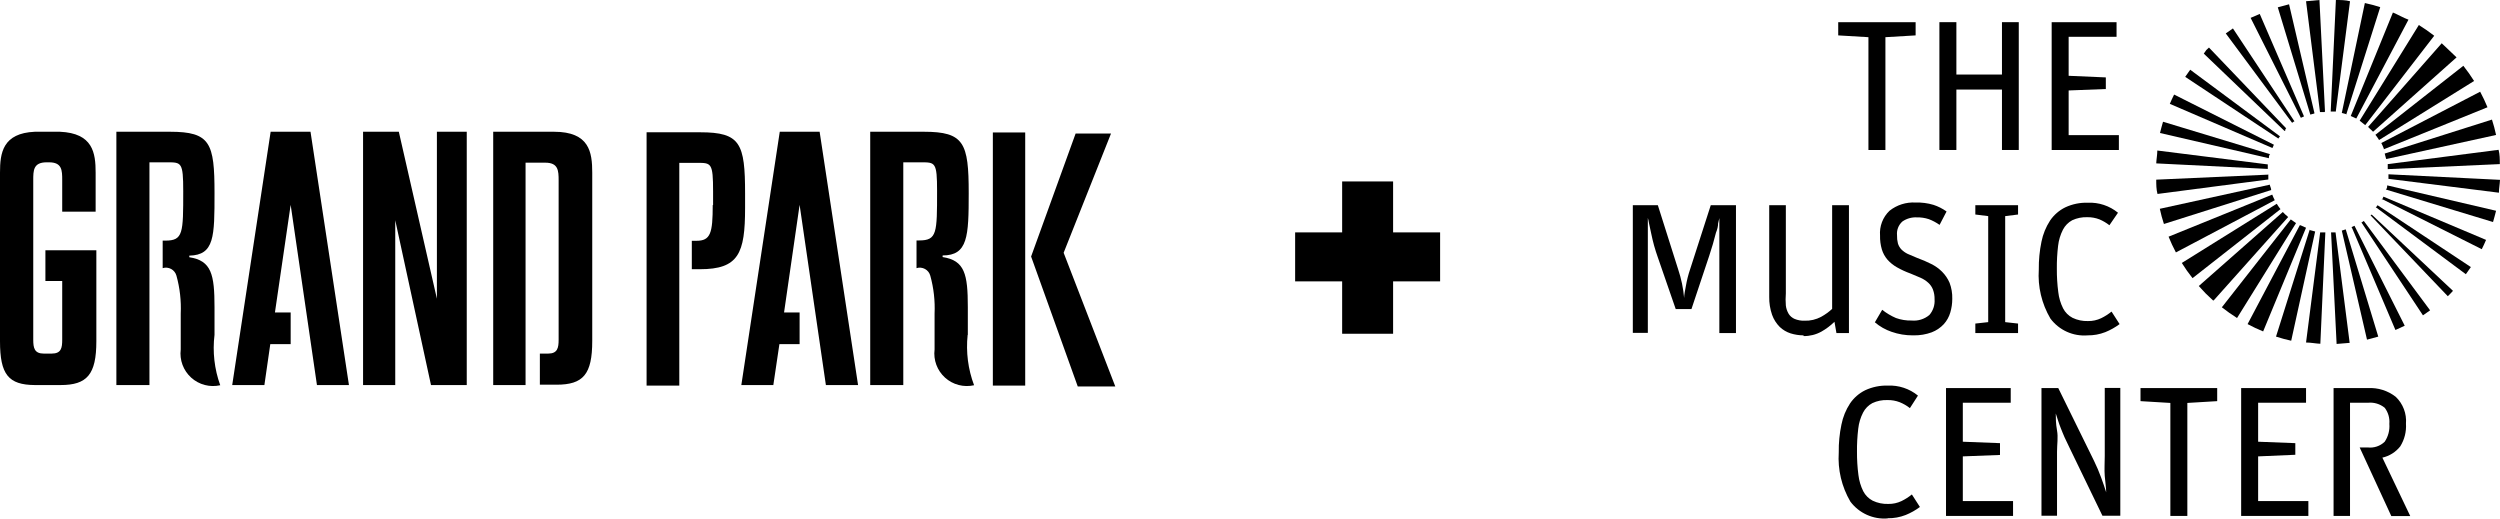
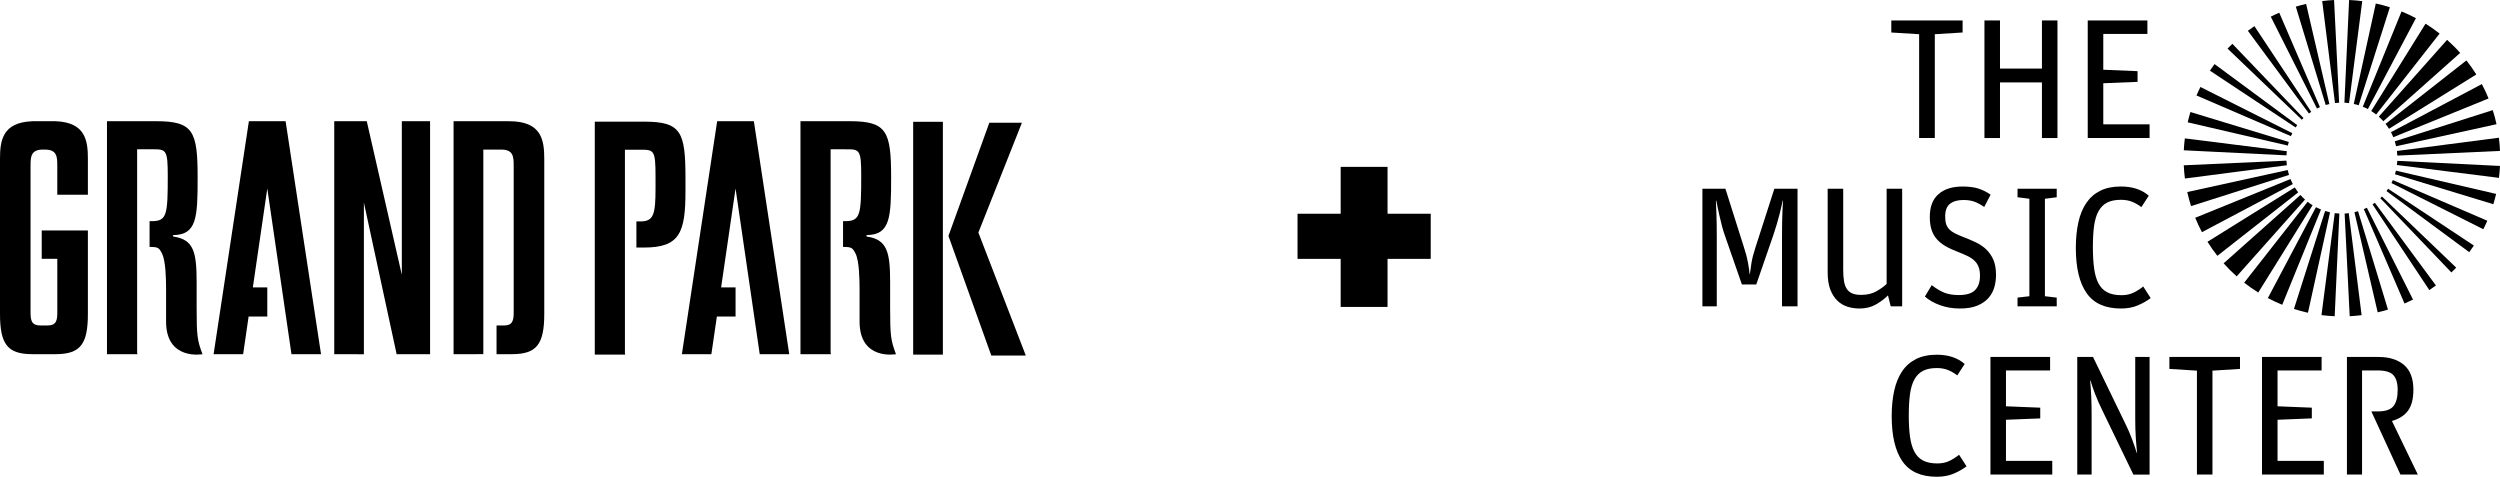
- <svg xmlns="http://www.w3.org/2000/svg" id="Layer_1" data-name="Layer 1" viewBox="0 0 139.85 28.99">
-   <defs>
-     <style>
-       .cls-1 {
-         fill: black;
-       }
-     </style>
-   </defs>
-   <polygon class="cls-1" points="75.08 15.74 72.45 15.74 72.45 13 75.08 13 75.08 10.15 77.93 10.15 77.93 13 80.56 13 80.56 15.74 77.93 15.74 77.93 18.67 75.08 18.67 75.08 15.74" />
-   <path class="cls-1" d="M5.35,11.84V9.66c0-1.11-.15-2.21-2-2.29H1.95C0.15,7.45,0,8.55,0,9.66v9.43c0,1.86.47,2.44,1.95,2.45H3.39c1.48,0,2-.59,2-2.45V14H2.54v1.72H3.48V19c0,0.46-.05.78-0.59,0.78H2.45c-0.53,0-.59-0.32-0.59-0.78V10.08c0-.54,0-1,0.75-1H2.74c0.73,0,.74.44,0.74,1v1.76H5.35Z" />
-   <path class="cls-1" d="M54.14,18.73V17.18c0-1.84-.17-2.61-1.41-2.8a0,0,0,0,1,0-.09c1.41,0,1.46-1.06,1.46-3.49,0-2.81-.26-3.43-2.51-3.43h-3V21.54h1.85v0h0V9.08h1c0.79,0,.89,0,0.89,1.6,0,2.35,0,2.77-1,2.77H51.27V15a0.61,0.61,0,0,1,.77.42,6.81,6.81,0,0,1,.24,2.13v2a1.82,1.82,0,0,0,2.21,2,6.15,6.15,0,0,1-.36-2.81" />
-   <path class="cls-1" d="M12,18.73V17.19c0-1.84-.17-2.61-1.41-2.8a0,0,0,0,1,0-.09C12,14.27,12,13.23,12,10.8,12,8,11.77,7.37,9.51,7.37h-3V21.54H8.36v0h0V9.08h1c0.79,0,.89,0,0.89,1.61,0,2.35,0,2.77-1,2.77H9.1V15a0.61,0.61,0,0,1,.77.42,6.81,6.81,0,0,1,.24,2.13v2a1.82,1.82,0,0,0,2.21,2A6.11,6.11,0,0,1,12,18.73" />
-   <path class="cls-1" d="M31,7.37H27.59V21.54h1.81V9.1h1.1c0.73,0,.75.44,0.75,1V19c0,0.46-.06.78-0.59,0.78H30.2v1.74h0.93c1.5,0,2-.58,2-2.45V9.66c0-1.15-.16-2.29-2.14-2.29" />
-   <polygon class="cls-1" points="17.37 7.37 15.14 7.37 12.99 21.54 14.79 21.54 15.12 19.25 16.26 19.25 16.26 17.48 15.38 17.48 16.26 11.46 17.73 21.54 19.52 21.54 17.37 7.37" />
-   <polygon class="cls-1" points="45.85 7.37 43.62 7.37 41.47 21.54 43.26 21.54 43.6 19.25 44.73 19.25 44.73 17.48 43.86 17.48 44.73 11.46 46.2 21.54 48 21.54 45.85 7.37" />
-   <path class="cls-1" d="M24.44,7.37h0v9.34L22.31,7.37h-2V21.54h1.8V12.32l2,9.22h2V7.37H24.44Z" />
-   <path class="cls-1" d="M39.87,11.47c0,1.57-.12,2-0.91,2H38.7v1.59h0.45c2.17,0,2.53-.88,2.53-3.43V10.83c0-2.81-.26-3.43-2.51-3.43h-3V21.57H38v0h0V9.11h1c0.79,0,.89,0,0.89,1.6v0.76Z" />
-   <rect class="cls-1" x="55.54" y="7.41" width="1.81" height="14.16" />
-   <polygon class="cls-1" points="60.17 7.47 62.15 7.47 59.5 14.14 62.39 21.62 60.29 21.62 57.68 14.35 60.17 7.47" />
-   <polygon class="cls-1" points="125.37 21.71 129 21.71 129 22.53 126.32 22.53 126.32 24.71 128.4 24.79 128.4 25.44 126.32 25.53 126.32 28.03 129.13 28.03 129.13 28.86 125.37 28.86 125.37 21.71" />
-   <polygon class="cls-1" points="108.86 21.71 112.48 21.71 112.48 22.53 109.8 22.53 109.8 24.71 111.88 24.79 111.88 25.45 109.8 25.53 109.8 28.03 112.61 28.03 112.61 28.86 108.86 28.86 108.86 21.71" />
-   <path class="cls-1" d="M105.6,29a2.37,2.37,0,0,1-2.09-.94,4.82,4.82,0,0,1-.65-2.75,7.05,7.05,0,0,1,.15-1.56,3.33,3.33,0,0,1,.48-1.18,2.2,2.2,0,0,1,.85-0.74,2.8,2.8,0,0,1,1.26-.26,2.49,2.49,0,0,1,1.69.56l-0.45.7a2.32,2.32,0,0,0-.57-0.33,1.78,1.78,0,0,0-.68-0.12,1.83,1.83,0,0,0-.85.17,1.25,1.25,0,0,0-.52.53,2.58,2.58,0,0,0-.27.9,9.86,9.86,0,0,0-.07,1.29,9.55,9.55,0,0,0,.08,1.3,2.79,2.79,0,0,0,.27.91,1.24,1.24,0,0,0,.53.53,1.88,1.88,0,0,0,.87.18,1.65,1.65,0,0,0,.74-0.16,3,3,0,0,0,.58-0.37l0.45,0.7a3.54,3.54,0,0,1-.8.45,2.63,2.63,0,0,1-1,.18" />
-   <path class="cls-1" d="M114.14,21.71h1l2,4.07a9.82,9.82,0,0,1,.4.94c0.11,0.31.21,0.58,0.28,0.82h0c0-.24-0.05-0.54-0.08-0.91s0-.74,0-1.13v-3.8h0.87v7.15h-1l-1.81-3.74c-0.12-.25-0.23-0.47-0.31-0.65s-0.15-.36-0.21-0.51-0.11-.29-0.15-0.42l-0.13-.4h0c0,0.25,0,.57.07,0.95s0,0.77,0,1.19v3.58h-0.87V21.71Z" />
-   <polygon class="cls-1" points="121.41 22.54 119.74 22.44 119.74 21.71 124.03 21.71 124.03 22.44 122.36 22.54 122.36 28.86 121.41 28.86 121.41 22.54" />
-   <path class="cls-1" d="M133.27,25.6a1.77,1.77,0,0,0,1-.63,2.13,2.13,0,0,0,.32-1.27,1.87,1.87,0,0,0-.57-1.5,2.31,2.31,0,0,0-1.56-.49h-1.92v7.15h0.92V22.53h1a1.28,1.28,0,0,1,.94.28,1.3,1.3,0,0,1,.26.9,1.56,1.56,0,0,1-.26,1,1.17,1.17,0,0,1-.95.32H132l1.77,3.84h1.06Z" />
-   <polygon class="cls-1" points="114.77 1.24 118.4 1.24 118.4 2.06 115.72 2.06 115.72 4.24 117.8 4.33 117.8 4.98 115.72 5.06 115.72 7.56 118.53 7.56 118.53 8.39 114.77 8.39 114.77 1.24" />
-   <polygon class="cls-1" points="108.49 1.24 109.44 1.24 109.44 4.17 111.99 4.17 111.99 1.24 112.93 1.24 112.93 8.39 111.99 8.39 111.99 5.01 109.44 5.01 109.44 8.39 108.49 8.39 108.49 1.24" />
-   <path class="cls-1" d="M91.34,11.48h1.4l1.14,3.6a6.82,6.82,0,0,1,.33,1.59h0c0-.18.05-0.41,0.1-0.68a5.93,5.93,0,0,1,.23-0.91l1.16-3.6h1.41v7.15H96.18V14.4c0-.61,0-1.09,0-1.46s0-.61,0-0.74h0l-0.07.3q0,0.23-.12.52l-0.17.63c-0.07.22-.13,0.43-0.2,0.64l-1,3H93.74l-1-2.89c-0.07-.21-0.15-0.43-0.21-0.66s-0.12-.46-0.16-0.67-0.09-.4-0.12-0.56-0.05-.27-0.07-0.32h0c0,0.06,0,.16,0,0.3s0,0.31,0,.5,0,0.41,0,.65,0,0.49,0,.76v4.22H91.34V11.48Z" />
-   <path class="cls-1" d="M100.89,18.76a2.46,2.46,0,0,1-.72-0.11,1.57,1.57,0,0,1-.61-0.36,1.84,1.84,0,0,1-.43-0.68,2.92,2.92,0,0,1-.16-1V11.48H99.9v4.93a4.19,4.19,0,0,0,0,.68,1.17,1.17,0,0,0,.16.47,0.73,0.73,0,0,0,.33.28,1.33,1.33,0,0,0,.55.1,1.83,1.83,0,0,0,.94-0.22,3.1,3.1,0,0,0,.61-0.44V11.48h0.94v7.15h-0.7L102.62,18a3.47,3.47,0,0,1-.73.55,2,2,0,0,1-1,.25" />
-   <path class="cls-1" d="M107,18.76a3.52,3.52,0,0,1-1.19-.2,2.84,2.84,0,0,1-.93-0.53l0.41-.7a3.43,3.43,0,0,0,.77.46,2.41,2.41,0,0,0,.87.14,1.35,1.35,0,0,0,1-.31,1.2,1.2,0,0,0,.29-0.87,1.47,1.47,0,0,0-.09-0.55,1,1,0,0,0-.26-0.38,1.6,1.6,0,0,0-.43-0.28l-0.57-.24a4.88,4.88,0,0,1-.76-0.35,2.07,2.07,0,0,1-.53-0.43,1.59,1.59,0,0,1-.31-0.57,2.54,2.54,0,0,1-.1-0.77,1.73,1.73,0,0,1,.53-1.39,2.14,2.14,0,0,1,1.46-.46,3.12,3.12,0,0,1,1,.13,2.7,2.7,0,0,1,.73.37l-0.39.75a2.68,2.68,0,0,0-.6-0.32,2,2,0,0,0-.67-0.1,1.3,1.3,0,0,0-.81.23,0.91,0.91,0,0,0-.3.77,1.63,1.63,0,0,0,.05.46,0.85,0.85,0,0,0,.19.33,1.29,1.29,0,0,0,.35.25l0.54,0.23c0.28,0.1.53,0.21,0.77,0.33a2.27,2.27,0,0,1,.62.44,2,2,0,0,1,.42.62,2.35,2.35,0,0,1,.15.9,2.66,2.66,0,0,1-.11.76,1.68,1.68,0,0,1-.36.65,1.82,1.82,0,0,1-.68.46,2.79,2.79,0,0,1-1,.17" />
-   <polygon class="cls-1" points="110.5 18.1 111.22 18.02 111.22 12.09 110.5 12 110.5 11.48 112.89 11.48 112.89 12 112.17 12.09 112.17 18.02 112.89 18.1 112.89 18.63 110.5 18.63 110.5 18.1" />
-   <path class="cls-1" d="M116.79,18.76a2.36,2.36,0,0,1-2.09-.94,4.78,4.78,0,0,1-.65-2.74,7.27,7.27,0,0,1,.15-1.56,3.39,3.39,0,0,1,.48-1.18,2.2,2.2,0,0,1,.85-0.74,2.78,2.78,0,0,1,1.26-.26,2.49,2.49,0,0,1,1.69.56L118,12.6a2.46,2.46,0,0,0-.56-0.33,1.81,1.81,0,0,0-.68-0.12,1.84,1.84,0,0,0-.84.17,1.25,1.25,0,0,0-.52.53,2.65,2.65,0,0,0-.27.9,9.9,9.9,0,0,0-.07,1.29,9.54,9.54,0,0,0,.08,1.3,2.71,2.71,0,0,0,.27.91,1.23,1.23,0,0,0,.53.53,1.85,1.85,0,0,0,.86.18,1.65,1.65,0,0,0,.74-0.16,3,3,0,0,0,.58-0.37l0.45,0.7a3.6,3.6,0,0,1-.8.45,2.62,2.62,0,0,1-1,.18" />
-   <polygon class="cls-1" points="104.52 2.08 102.83 1.98 102.83 1.24 107.16 1.24 107.16 1.98 105.47 2.08 105.47 8.39 104.52 8.39 104.52 2.08" />
-   <path class="cls-1" d="M128.89,6.52l-2.48-5.74L125.9,1l2.81,5.59,0.18-.08" />
-   <path class="cls-1" d="M128.36,6.8l-3.45-5.21-0.4.28,3.71,5,0.14-.1" />
-   <path class="cls-1" d="M131.25,6.4l1.9-6c-0.28-.09-0.57-0.17-0.86-0.23L131,6.32l0.3,0.08" />
-   <path class="cls-1" d="M129.47,6.33l-1.42-6.09-0.63.17,1.82,6,0.22-.06" />
-   <path class="cls-1" d="M130.66,6.27l0.8-6.2C131.2,0,130.94,0,130.67,0l-0.29,6.24,0.28,0" />
-   <path class="cls-1" d="M127.84,7.23l0.05-.05-4.32-4.52-0.15.14L123.28,3l4.52,4.33,0.05-.05" />
-   <path class="cls-1" d="M131.81,6.63l2.92-5.53C134.45,1,134.15.82,133.86,0.7L131.5,6.49l0.31,0.14" />
-   <path class="cls-1" d="M130.06,6.24L129.75,0,129,0.07l0.78,6.2,0.25,0" />
-   <path class="cls-1" d="M127.1,10.89l-5.79,2.35a9,9,0,0,0,.41.88l5.53-2.92a3,3,0,0,1-.14-0.31" />
-   <path class="cls-1" d="M127.36,11.4l-5.31,3.31a9.44,9.44,0,0,0,.6.85l4.92-3.86a3.6,3.6,0,0,1-.21-0.3" />
-   <path class="cls-1" d="M126.93,10.34l-6.11,1.34c0.06,0.29.14,0.57,0.23,0.85l6-1.9c0-.1-0.06-0.2-0.08-0.3" />
-   <path class="cls-1" d="M123.83,16.81L128,12.14,127.84,12l-0.14-.14L123,16l0.38,0.41,0.41,0.39" />
-   <path class="cls-1" d="M126.88,9.2l-6.2-.78c0,0.24-.05.48-0.06,0.72l6.24,0.31c0-.08,0-0.17,0-0.25" />
-   <path class="cls-1" d="M127,8.63l-6-1.82c-0.06.21-.12,0.42-0.17,0.63l6.09,1.41c0-.07,0-0.15.06-0.22" />
-   <path class="cls-1" d="M127.21,8.1l-5.59-2.81c-0.08.17-.17,0.34-0.24,0.52l5.74,2.47,0.08-.18" />
-   <path class="cls-1" d="M126.86,9.77l-6.24.28c0,0.27,0,.54.07,0.8l6.2-.81c0-.09,0-0.19,0-0.28" />
-   <path class="cls-1" d="M127.52,7.61l-5-3.71-0.28.4,5.21,3.45,0.1-.14" />
-   <path class="cls-1" d="M132.61,12l0,0.05,4.32,4.52,0.15-.15,0.14-.15L132.67,12l-0.05.05" />
-   <path class="cls-1" d="M130.4,13l0.31,6.24,0.73-.06L130.65,13l-0.25,0" />
-   <path class="cls-1" d="M131,12.9L132.41,19l0.63-.17-1.82-6L131,12.9" />
-   <path class="cls-1" d="M131.56,12.72L134,18.46l0.52-.24-2.81-5.59-0.18.08" />
-   <path class="cls-1" d="M132.09,12.43l3.45,5.21,0.4-.28-3.71-5-0.14.1" />
-   <path class="cls-1" d="M132.94,11.62l5,3.72,0.28-.4L133,11.48l-0.1.14" />
-   <path class="cls-1" d="M128.65,12.6l-2.92,5.53a9.33,9.33,0,0,0,.87.41L129,12.74l-0.31-.14" />
-   <path class="cls-1" d="M128.15,12.27l-3.86,4.92a10.19,10.19,0,0,0,.85.6l3.3-5.31-0.3-.21" />
-   <path class="cls-1" d="M129.79,13L129,19.16c0.27,0,.54.06,0.8,0.07L130.08,13l-0.28,0" />
-   <path class="cls-1" d="M129.21,12.83l-1.89,6c0.28,0.09.57,0.17,0.85,0.23l1.34-6.11-0.3-.08" />
-   <path class="cls-1" d="M133.35,8.35L139.15,6a9.36,9.36,0,0,0-.41-0.87L133.21,8a3.13,3.13,0,0,1,.14.31" />
-   <path class="cls-1" d="M133.09,7.83l5.31-3.3a9.69,9.69,0,0,0-.6-0.85l-4.92,3.86a2.74,2.74,0,0,1,.21.3" />
-   <path class="cls-1" d="M133.52,8.89l6.11-1.34a8.25,8.25,0,0,0-.23-0.86l-6,1.9a2.94,2.94,0,0,1,.08.3" />
-   <path class="cls-1" d="M133.24,11.13l5.59,2.81c0.09-.17.16-0.34,0.24-0.52L133.33,11l-0.08.18" />
-   <path class="cls-1" d="M132.61,7.23l0.14,0.14,4.67-4.16L137,2.81l-0.41-.39L132.47,7.1l0.14,0.14" />
-   <path class="cls-1" d="M132.31,7L136.17,2a9.71,9.71,0,0,0-.86-0.6L132,6.75,132.31,7" />
-   <path class="cls-1" d="M133.46,10.6l6,1.82c0.06-.21.12-0.42,0.17-0.63l-6.09-1.42c0,0.07,0,.15-0.06.22" />
-   <path class="cls-1" d="M133.6,9.46l6.24-.28c0-.27,0-0.54-0.07-0.8l-6.2.8c0,0.09,0,.19,0,0.28" />
-   <path class="cls-1" d="M133.58,10l6.21,0.78c0-.24.05-0.48,0.06-0.72l-6.24-.31c0,0.08,0,.17,0,0.25" />
+ <svg xmlns="http://www.w3.org/2000/svg" version="1.1" id="Layer_1" x="0px" y="0px" width="302.468px" height="57.682px" viewBox="0 0 302.468 57.682" style="enable-background:new 0 0 302.468 57.682;" xml:space="preserve">
+   <g>
+     <g>
+       <path d="M162.204,31.32l-5.22,0.002v-5.461l5.22-0.005v-5.671h5.671v5.671    l5.224,0.005v5.459h-5.224v5.812h-5.671V31.32z" />
+     </g>
+     <g>
+       <path d="M10.633,23.558v-4.34c0-2.206-0.294-4.405-3.879-4.551v-0.004H3.879v0.008    C0.294,14.81,0,17.012,0,19.218v18.763c0,3.695,0.935,4.856,3.879,4.869l0,0h2.875    l0,0c2.952-0.013,3.879-1.174,3.879-4.869V27.885H6.931H5.048v3.428h1.884v6.505    c0,0.921-0.11,1.56-1.171,1.56h-0.887c-1.06,0-1.178-0.639-1.178-1.558v-17.768    c0-1.075,0.041-1.956,1.492-1.956l0.262,0.002c1.448,0,1.481,0.879,1.481,1.957    v3.502H10.633z" />
+       <path d="M107.695,37.261v-3.077c0-3.661-0.339-5.193-2.798-5.559    c-0.116-0.019-0.105-0.183,0.008-0.183c2.796-0.061,2.91-2.115,2.91-6.953    c0-5.588-0.509-6.826-4.998-6.826h-5.97v28.188h3.686V42.767h-0.039V18.058    h0.039l1.891,0.006c1.573-0.006,1.773,0.074,1.773,3.191    c0,4.669-0.08,5.503-1.93,5.503h-0.269v3.116    c1.051,0.009,1.137,0.085,1.53,0.839c0.432,0.918,0.469,3.153,0.469,4.229    v3.971c0,4.75,4.405,3.939,4.405,3.939    C107.776,41.18,107.695,40.653,107.695,37.261" />
+       <path d="M23.791,37.261v-3.072c0-3.666-0.333-5.198-2.798-5.566    c-0.112-0.009-0.101-0.18,0.011-0.18c2.795-0.061,2.907-2.115,2.907-6.949    c0-5.589-0.505-6.83-4.99-6.83h-5.978v28.186l3.692,0.003V42.767h-0.043V18.064    l0.043-0.004h1.893c1.567,0.004,1.769,0.079,1.769,3.195    c0,4.668-0.082,5.503-1.923,5.503h-0.277v3.116    c1.051,0.007,1.133,0.085,1.526,0.839c0.434,0.918,0.471,3.153,0.471,4.229    v3.971c0,4.75,4.407,3.939,4.407,3.939    C23.869,41.18,23.791,40.653,23.791,37.261" />
+       <path d="M61.595,14.667l-6.718-0.004v28.189l3.599-0.003V18.097l2.181,0.002    c1.455-0.002,1.492,0.878,1.492,1.955v17.768c0,0.919-0.116,1.558-1.178,1.558    h-0.896v3.471h1.842c2.982,0,3.932-1.156,3.932-4.869V19.218    C65.848,16.941,65.528,14.664,61.595,14.667" />
+       <polygon points="34.553,14.664 30.113,14.664 25.843,42.85 29.417,42.853 30.079,38.297     32.339,38.297 32.339,34.769 30.592,34.769 32.339,22.807 35.264,42.85     38.84,42.85   " />
+       <polygon points="91.208,14.664 86.768,14.664 82.5,42.852 86.067,42.85     86.732,38.298 88.994,38.298 88.994,34.769 87.247,34.769 88.992,22.807     91.917,42.85 95.489,42.85   " />
+       <path d="M48.616,14.664v0.004l0,0v18.582c-0.036-0.168-4.242-18.586-4.242-18.586H40.439    v28.188l2.807,0.001v0.008l0.78-0.003V24.514    c1.072,4.949,3.962,18.339,3.962,18.339l4.046-0.003V14.664H48.616z" />
+       <path d="M79.311,22.816c0,3.113-0.236,3.972-1.807,3.972l-0.508-0.004v3.162    l0.9,0.004c4.322,0,5.037-1.749,5.037-6.826v-1.579    c0-5.591-0.52-6.827-4.998-6.827h-5.974V42.902l3.686,0.002v-0.088l-0.039,0.003    V18.113h0.039h1.893c1.573,0,1.771,0.076,1.771,3.19V22.816z" />
+       <rect x="110.482" y="14.736" width="3.593" height="28.168" />
+       <polygon points="119.696,14.853 123.638,14.853 118.371,28.137 124.111,43.019     119.935,43.019 114.75,28.542   " />
+     </g>
+     <g>
+       <g>
+         <polygon points="273.672,43.188 280.885,43.188 280.885,44.818 275.553,44.818      275.553,49.156 279.7,49.323 279.7,50.619 275.553,50.786 275.553,55.76      281.153,55.76 281.153,57.411 273.672,57.411    " />
+         <polygon points="240.819,43.188 248.036,43.188 248.036,44.819 242.697,44.819      242.697,49.156 246.843,49.323 246.843,50.622 242.697,50.786 242.697,55.762      248.298,55.762 248.298,57.416 240.819,57.416    " />
+         <path d="M234.334,57.682c-1.913,0-3.299-0.623-4.167-1.867     c-0.862-1.246-1.296-3.067-1.296-5.464c0-1.142,0.099-2.174,0.307-3.094     c0.202-0.924,0.526-1.704,0.961-2.344c0.438-0.644,0.997-1.133,1.685-1.478     c0.692-0.345,1.522-0.518,2.51-0.518c1.384,0,2.51,0.372,3.367,1.117     l-0.898,1.384c-0.355-0.273-0.73-0.494-1.124-0.651     c-0.395-0.159-0.845-0.238-1.345-0.238c-0.687,0-1.244,0.114-1.683,0.341     c-0.438,0.228-0.782,0.579-1.04,1.054c-0.258,0.472-0.434,1.071-0.529,1.786     c-0.095,0.714-0.144,1.566-0.144,2.561c0,0.99,0.049,1.852,0.15,2.579     c0.105,0.73,0.281,1.332,0.531,1.806c0.254,0.475,0.604,0.83,1.053,1.065     c0.451,0.233,1.027,0.349,1.722,0.349c0.556,0,1.044-0.102,1.466-0.31     c0.425-0.208,0.812-0.453,1.164-0.741l0.902,1.4     c-0.475,0.362-1.008,0.66-1.593,0.9     C235.744,57.563,235.078,57.682,234.334,57.682" />
+         <path d="M251.322,43.188h1.906l3.922,8.095c0.312,0.635,0.58,1.254,0.806,1.869     c0.225,0.612,0.415,1.159,0.565,1.639h0.041     c-0.056-0.48-0.107-1.082-0.157-1.805c-0.045-0.721-0.069-1.47-0.069-2.239     V43.188h1.736v14.229h-1.962l-3.595-7.434c-0.247-0.497-0.453-0.931-0.617-1.303     c-0.163-0.374-0.297-0.709-0.417-1.011c-0.114-0.302-0.219-0.585-0.305-0.845     c-0.09-0.262-0.176-0.523-0.258-0.786h-0.041     c0.056,0.506,0.099,1.138,0.135,1.89c0.034,0.75,0.048,1.537,0.048,2.362     v7.126h-1.738V43.188z" />
+         <polygon points="265.801,44.843 262.468,44.634 262.468,43.188 271.012,43.188      271.012,44.634 267.679,44.843 267.679,57.416 265.801,57.416    " />
+         <g>
+           <path d="M289.394,50.933c0.873-0.248,1.522-0.67,1.956-1.261      c0.426-0.591,0.639-1.431,0.639-2.52c0-1.348-0.374-2.344-1.13-2.991      c-0.754-0.65-1.788-0.974-3.098-0.974h-3.812v14.229h1.829v-7.64v-0.922      V44.819h1.904c0.898,0,1.526,0.187,1.878,0.557      c0.348,0.373,0.528,0.972,0.528,1.798c0,0.895-0.176,1.55-0.518,1.972      c-0.346,0.421-0.974,0.63-1.887,0.63h-0.78l3.518,7.64h2.106      L289.394,50.933z" />
+         </g>
+         <g>
+           <polygon points="252.589,2.474 259.808,2.474 259.808,4.104 254.47,4.104       254.47,8.438 258.617,8.609 258.617,9.903 254.47,10.072 254.47,15.046       260.072,15.046 260.072,16.7 252.589,16.7     " />
+           <polygon points="240.093,2.474 241.973,2.474 241.973,8.297 247.049,8.297 247.049,2.474       248.927,2.474 248.927,16.7 247.049,16.7 247.049,9.97 241.973,9.97       241.973,16.7 240.093,16.7     " />
+           <path d="M205.972,22.831h2.781l2.265,7.166c0.219,0.66,0.376,1.261,0.469,1.796      c0.097,0.537,0.161,0.991,0.187,1.363h0.039      c0.041-0.356,0.105-0.81,0.194-1.353c0.09-0.542,0.243-1.145,0.462-1.805      l2.306-7.166h2.803v14.229h-1.878v-8.405c0-1.209,0.017-2.18,0.047-2.901      c0.037-0.723,0.06-1.216,0.071-1.475h-0.041      c-0.022,0.107-0.069,0.311-0.129,0.608c-0.064,0.295-0.144,0.64-0.245,1.031      c-0.105,0.393-0.221,0.808-0.348,1.249c-0.131,0.442-0.264,0.862-0.4,1.263      l-2.069,5.988h-1.736l-1.999-5.743c-0.15-0.412-0.29-0.85-0.413-1.32      c-0.122-0.467-0.232-0.913-0.322-1.334c-0.101-0.419-0.18-0.787-0.239-1.103      c-0.06-0.316-0.105-0.531-0.131-0.639h-0.045c0,0.121,0.009,0.323,0.022,0.597      c0.015,0.276,0.026,0.607,0.041,0.991c0.013,0.385,0.026,0.82,0.034,1.3      c0.007,0.483,0.009,0.984,0.009,1.507v8.386h-1.737V22.831z" />
+           <path d="M224.965,37.326c-0.488,0-0.967-0.072-1.431-0.214      c-0.464-0.145-0.872-0.386-1.223-0.722c-0.357-0.338-0.645-0.788-0.862-1.347      c-0.215-0.557-0.325-1.248-0.325-2.074V22.833h1.88v9.807      c0,0.521,0.032,0.974,0.096,1.353c0.056,0.378,0.166,0.69,0.327,0.939      c0.153,0.246,0.374,0.432,0.651,0.556c0.273,0.126,0.643,0.188,1.092,0.188      c0.737,0,1.362-0.148,1.871-0.445c0.516-0.296,0.916-0.589,1.218-0.88V22.833      h1.878v14.227h-1.386l-0.327-1.322c-0.399,0.4-0.881,0.763-1.455,1.095      C226.398,37.161,225.731,37.326,224.965,37.326" />
+           <path d="M237.121,37.326c-0.845,0-1.634-0.13-2.371-0.392      c-0.737-0.261-1.354-0.611-1.861-1.053l0.821-1.384      c0.557,0.427,1.073,0.734,1.537,0.92c0.471,0.184,1.051,0.281,1.728,0.281      c0.942,0,1.608-0.204,1.994-0.61c0.393-0.406,0.585-0.984,0.585-1.724      c0-0.427-0.058-0.791-0.178-1.087c-0.112-0.296-0.288-0.549-0.52-0.762      c-0.226-0.214-0.513-0.401-0.845-0.556c-0.337-0.159-0.713-0.321-1.133-0.486      c-0.589-0.22-1.094-0.455-1.515-0.704c-0.423-0.245-0.77-0.532-1.051-0.854      c-0.281-0.325-0.49-0.704-0.625-1.136c-0.138-0.434-0.206-0.947-0.206-1.538      c0-1.227,0.352-2.144,1.055-2.756c0.701-0.614,1.672-0.919,2.91-0.918      c0.78,0,1.425,0.083,1.943,0.256c0.518,0.172,1.004,0.415,1.449,0.733      l-0.774,1.486c-0.41-0.29-0.808-0.501-1.184-0.641      c-0.383-0.137-0.829-0.205-1.332-0.205c-0.679,0-1.222,0.151-1.612,0.454      c-0.395,0.302-0.595,0.813-0.595,1.53c0,0.356,0.036,0.66,0.11,0.907      c0.079,0.249,0.204,0.464,0.378,0.65c0.18,0.187,0.412,0.352,0.696,0.496      c0.288,0.143,0.641,0.299,1.066,0.465c0.546,0.207,1.055,0.426,1.53,0.66      c0.479,0.234,0.89,0.522,1.238,0.867c0.348,0.344,0.623,0.757,0.83,1.239      c0.202,0.485,0.303,1.084,0.303,1.797c0,0.524-0.069,1.028-0.213,1.517      c-0.142,0.488-0.385,0.921-0.722,1.3c-0.344,0.379-0.797,0.684-1.352,0.91      C238.647,37.214,237.951,37.326,237.121,37.326" />
+           <polygon points="244.095,36.007 245.53,35.839 245.53,24.047 244.095,23.865       244.095,22.831 248.837,22.831 248.837,23.865 247.408,24.047 247.408,35.839       248.837,36.007 248.837,37.059 244.095,37.059     " />
+           <path d="M256.606,37.326c-1.904,0-3.292-0.622-4.156-1.869      c-0.87-1.241-1.302-3.064-1.302-5.46c0-1.141,0.103-2.173,0.307-3.098      c0.206-0.923,0.525-1.705,0.961-2.342c0.438-0.641,0.997-1.133,1.689-1.478      c0.683-0.342,1.517-0.515,2.501-0.515c1.395,0,2.516,0.37,3.37,1.113      l-0.898,1.381c-0.352-0.269-0.73-0.488-1.123-0.648      c-0.396-0.158-0.845-0.236-1.35-0.236c-0.681,0-1.238,0.114-1.676,0.339      c-0.436,0.227-0.782,0.578-1.044,1.055c-0.258,0.473-0.43,1.068-0.531,1.785      c-0.095,0.715-0.142,1.569-0.142,2.561c0,0.988,0.052,1.852,0.153,2.579      c0.097,0.73,0.28,1.33,0.531,1.808c0.254,0.474,0.6,0.829,1.055,1.061      c0.445,0.236,1.021,0.352,1.717,0.352c0.556,0,1.047-0.102,1.47-0.31      c0.423-0.207,0.812-0.454,1.165-0.743l0.9,1.404      c-0.475,0.358-1.01,0.658-1.597,0.9      C258.024,37.206,257.358,37.326,256.606,37.326" />
+           <polygon points="232.191,4.139 228.824,3.932 228.824,2.474 237.45,2.474 237.45,3.932       234.087,4.139 234.087,16.7 232.191,16.7     " />
+         </g>
+       </g>
+       <g>
+         <path d="M280.683,12.964l-4.924-11.427c-0.348,0.149-0.686,0.309-1.025,0.479     l5.589,11.114C280.44,13.071,280.56,13.015,280.683,12.964z" />
+         <path d="M279.63,13.532l-6.873-10.367c-0.268,0.178-0.535,0.365-0.795,0.558     l7.388,10.007C279.444,13.66,279.537,13.595,279.63,13.532z" />
+         <path d="M285.372,12.732l3.771-11.854c-0.561-0.178-1.128-0.332-1.702-0.454     l-2.665,12.152C284.976,12.616,285.178,12.67,285.372,12.732z" />
+         <path d="M281.824,12.589L279.009,0.472C278.592,0.569,278.175,0.678,277.764,0.805     l3.619,11.901C281.531,12.661,281.676,12.622,281.824,12.589z" />
+         <path d="M284.205,12.472l1.597-12.334C285.279,0.07,284.744,0.023,284.211,0     l-0.567,12.424C283.833,12.433,284.018,12.449,284.205,12.472z" />
+         <path d="M278.592,14.383c0.032-0.034,0.067-0.068,0.103-0.099l-8.604-8.981     c-0.097,0.094-0.198,0.188-0.296,0.284c-0.098,0.099-0.191,0.197-0.288,0.296     l8.985,8.605C278.525,14.451,278.559,14.417,278.592,14.383z" />
+         <path d="M286.48,13.195l5.817-10.998c-0.567-0.3-1.152-0.57-1.741-0.812     l-4.689,11.525C286.077,12.994,286.282,13.089,286.48,13.195z" />
+         <path d="M283.005,12.424l-0.613-12.422c-0.479,0.024-0.961,0.066-1.436,0.127     l1.548,12.339C282.672,12.448,282.84,12.433,283.005,12.424z" />
+         <path d="M277.12,21.661l-11.527,4.686c0.241,0.592,0.509,1.171,0.814,1.742     l10.998-5.819C277.298,22.07,277.205,21.868,277.12,21.661z" />
+         <path d="M277.64,22.677l-10.564,6.575c0.367,0.581,0.761,1.15,1.197,1.7     l9.782-7.677C277.91,23.08,277.766,22.883,277.64,22.677z" />
+         <path d="M276.78,20.569l-12.15,2.665c0.127,0.572,0.28,1.139,0.458,1.701     l11.854-3.771C276.879,20.968,276.823,20.768,276.78,20.569z" />
+         <path d="M270.608,33.438l8.271-9.293c-0.099-0.087-0.195-0.178-0.286-0.268     c-0.093-0.093-0.184-0.189-0.271-0.286l-9.292,8.268     c0.245,0.275,0.503,0.546,0.767,0.812     C270.062,32.936,270.331,33.191,270.608,33.438z" />
+         <path d="M276.679,18.293l-12.341-1.55c-0.063,0.482-0.103,0.959-0.127,1.44     l12.421,0.614C276.641,18.632,276.656,18.462,276.679,18.293z" />
+         <path d="M276.913,17.176l-11.901-3.622c-0.123,0.413-0.235,0.828-0.329,1.245     l12.116,2.815C276.832,17.465,276.87,17.321,276.913,17.176z" />
+         <path d="M277.341,16.114l-11.119-5.59c-0.167,0.34-0.328,0.683-0.473,1.029     l11.424,4.921C277.221,16.353,277.277,16.233,277.341,16.114z" />
+         <path d="M276.629,19.436l-12.421,0.563c0.025,0.538,0.068,1.07,0.139,1.599     l12.333-1.604C276.656,19.811,276.641,19.623,276.629,19.436z" />
+         <path d="M277.939,15.142l-10.01-7.391c-0.194,0.263-0.382,0.53-0.557,0.8     l10.369,6.87C277.805,15.328,277.869,15.233,277.939,15.142z" />
+         <path d="M288.085,23.877c-0.034,0.034-0.069,0.066-0.099,0.102l8.602,8.983     c0.097-0.097,0.194-0.192,0.292-0.291c0.097-0.096,0.191-0.194,0.288-0.292     l-8.982-8.606C288.156,23.807,288.122,23.841,288.085,23.877z" />
+         <path d="M283.67,25.837l0.613,12.423c0.483-0.027,0.962-0.07,1.442-0.127     l-1.551-12.34C284.007,25.813,283.839,25.826,283.67,25.837z" />
+         <path d="M284.856,25.672l2.813,12.117c0.415-0.098,0.834-0.208,1.246-0.333     l-3.621-11.903C285.152,25.597,285.004,25.636,284.856,25.672z" />
+         <path d="M285.993,25.299l4.923,11.424c0.348-0.149,0.69-0.309,1.028-0.479     l-5.585-11.115C286.235,25.189,286.117,25.245,285.993,25.299z" />
+         <path d="M287.044,24.727l6.872,10.37c0.273-0.179,0.54-0.366,0.801-0.56     l-7.388-10.007C287.235,24.598,287.142,24.663,287.044,24.727z" />
+         <path d="M288.737,23.119l10.009,7.392c0.195-0.266,0.381-0.53,0.561-0.802     l-10.375-6.871C288.872,22.934,288.808,23.026,288.737,23.119z" />
+         <path d="M280.199,25.067l-5.817,10.995c0.569,0.303,1.149,0.573,1.738,0.813     l4.689-11.524C280.603,25.265,280.399,25.17,280.199,25.067z" />
+         <path d="M279.195,24.411l-7.678,9.79c0.552,0.43,1.12,0.828,1.702,1.192     l6.572-10.561C279.589,24.704,279.387,24.564,279.195,24.411z" />
+         <path d="M282.473,25.788l-1.605,12.335c0.531,0.067,1.064,0.114,1.599,0.138     l0.567-12.424C282.845,25.828,282.659,25.813,282.473,25.788z" />
+         <path d="M281.306,25.529l-3.77,11.855c0.559,0.177,1.128,0.328,1.698,0.455     l2.671-12.152C281.699,25.644,281.501,25.591,281.306,25.529z" />
+         <path d="M289.555,16.6l11.529-4.686c-0.239-0.591-0.511-1.173-0.812-1.74     l-10.998,5.817C289.381,16.19,289.472,16.393,289.555,16.6z" />
+         <path d="M289.037,15.582l10.566-6.573c-0.367-0.583-0.765-1.149-1.197-1.699     l-9.786,7.678C288.775,15.179,288.911,15.377,289.037,15.582z" />
+         <path d="M289.895,17.692l12.15-2.664c-0.12-0.572-0.273-1.143-0.456-1.703     l-11.851,3.771C289.801,17.294,289.852,17.49,289.895,17.692z" />
+         <path d="M289.337,22.148l11.114,5.588c0.172-0.337,0.329-0.682,0.483-1.028     l-11.43-4.92C289.454,21.907,289.397,22.027,289.337,22.148z" />
+         <path d="M288.085,14.383c0.092,0.093,0.185,0.189,0.269,0.284l9.296-8.266     c-0.247-0.278-0.503-0.549-0.771-0.815c-0.264-0.262-0.539-0.523-0.811-0.768     l-8.267,9.296C287.896,14.199,287.995,14.29,288.085,14.383z" />
+         <path d="M287.486,13.849l7.676-9.788c-0.55-0.432-1.117-0.829-1.702-1.193     l-6.572,10.562C287.091,13.558,287.29,13.698,287.486,13.849z" />
+         <path d="M289.762,21.085l11.901,3.623c0.123-0.414,0.236-0.829,0.335-1.247     l-12.122-2.814C289.846,20.793,289.801,20.939,289.762,21.085z" />
+         <path d="M290.046,18.825l12.421-0.566c-0.021-0.534-0.067-1.065-0.135-1.597     l-12.337,1.603C290.017,18.449,290.037,18.638,290.046,18.825z" />
+         <path d="M289.996,19.966l12.345,1.553c0.06-0.48,0.103-0.963,0.127-1.442     l-12.423-0.616C290.033,19.63,290.02,19.798,289.996,19.966z" />
+       </g>
+     </g>
+   </g>
+   <g>
+ </g>
+   <g>
+ </g>
+   <g>
+ </g>
+   <g>
+ </g>
+   <g>
+ </g>
+   <g>
+ </g>
+   <g>
+ </g>
+   <g>
+ </g>
+   <g>
+ </g>
+   <g>
+ </g>
+   <g>
+ </g>
+   <g>
+ </g>
+   <g>
+ </g>
+   <g>
+ </g>
+   <g>
+ </g>
</svg>
